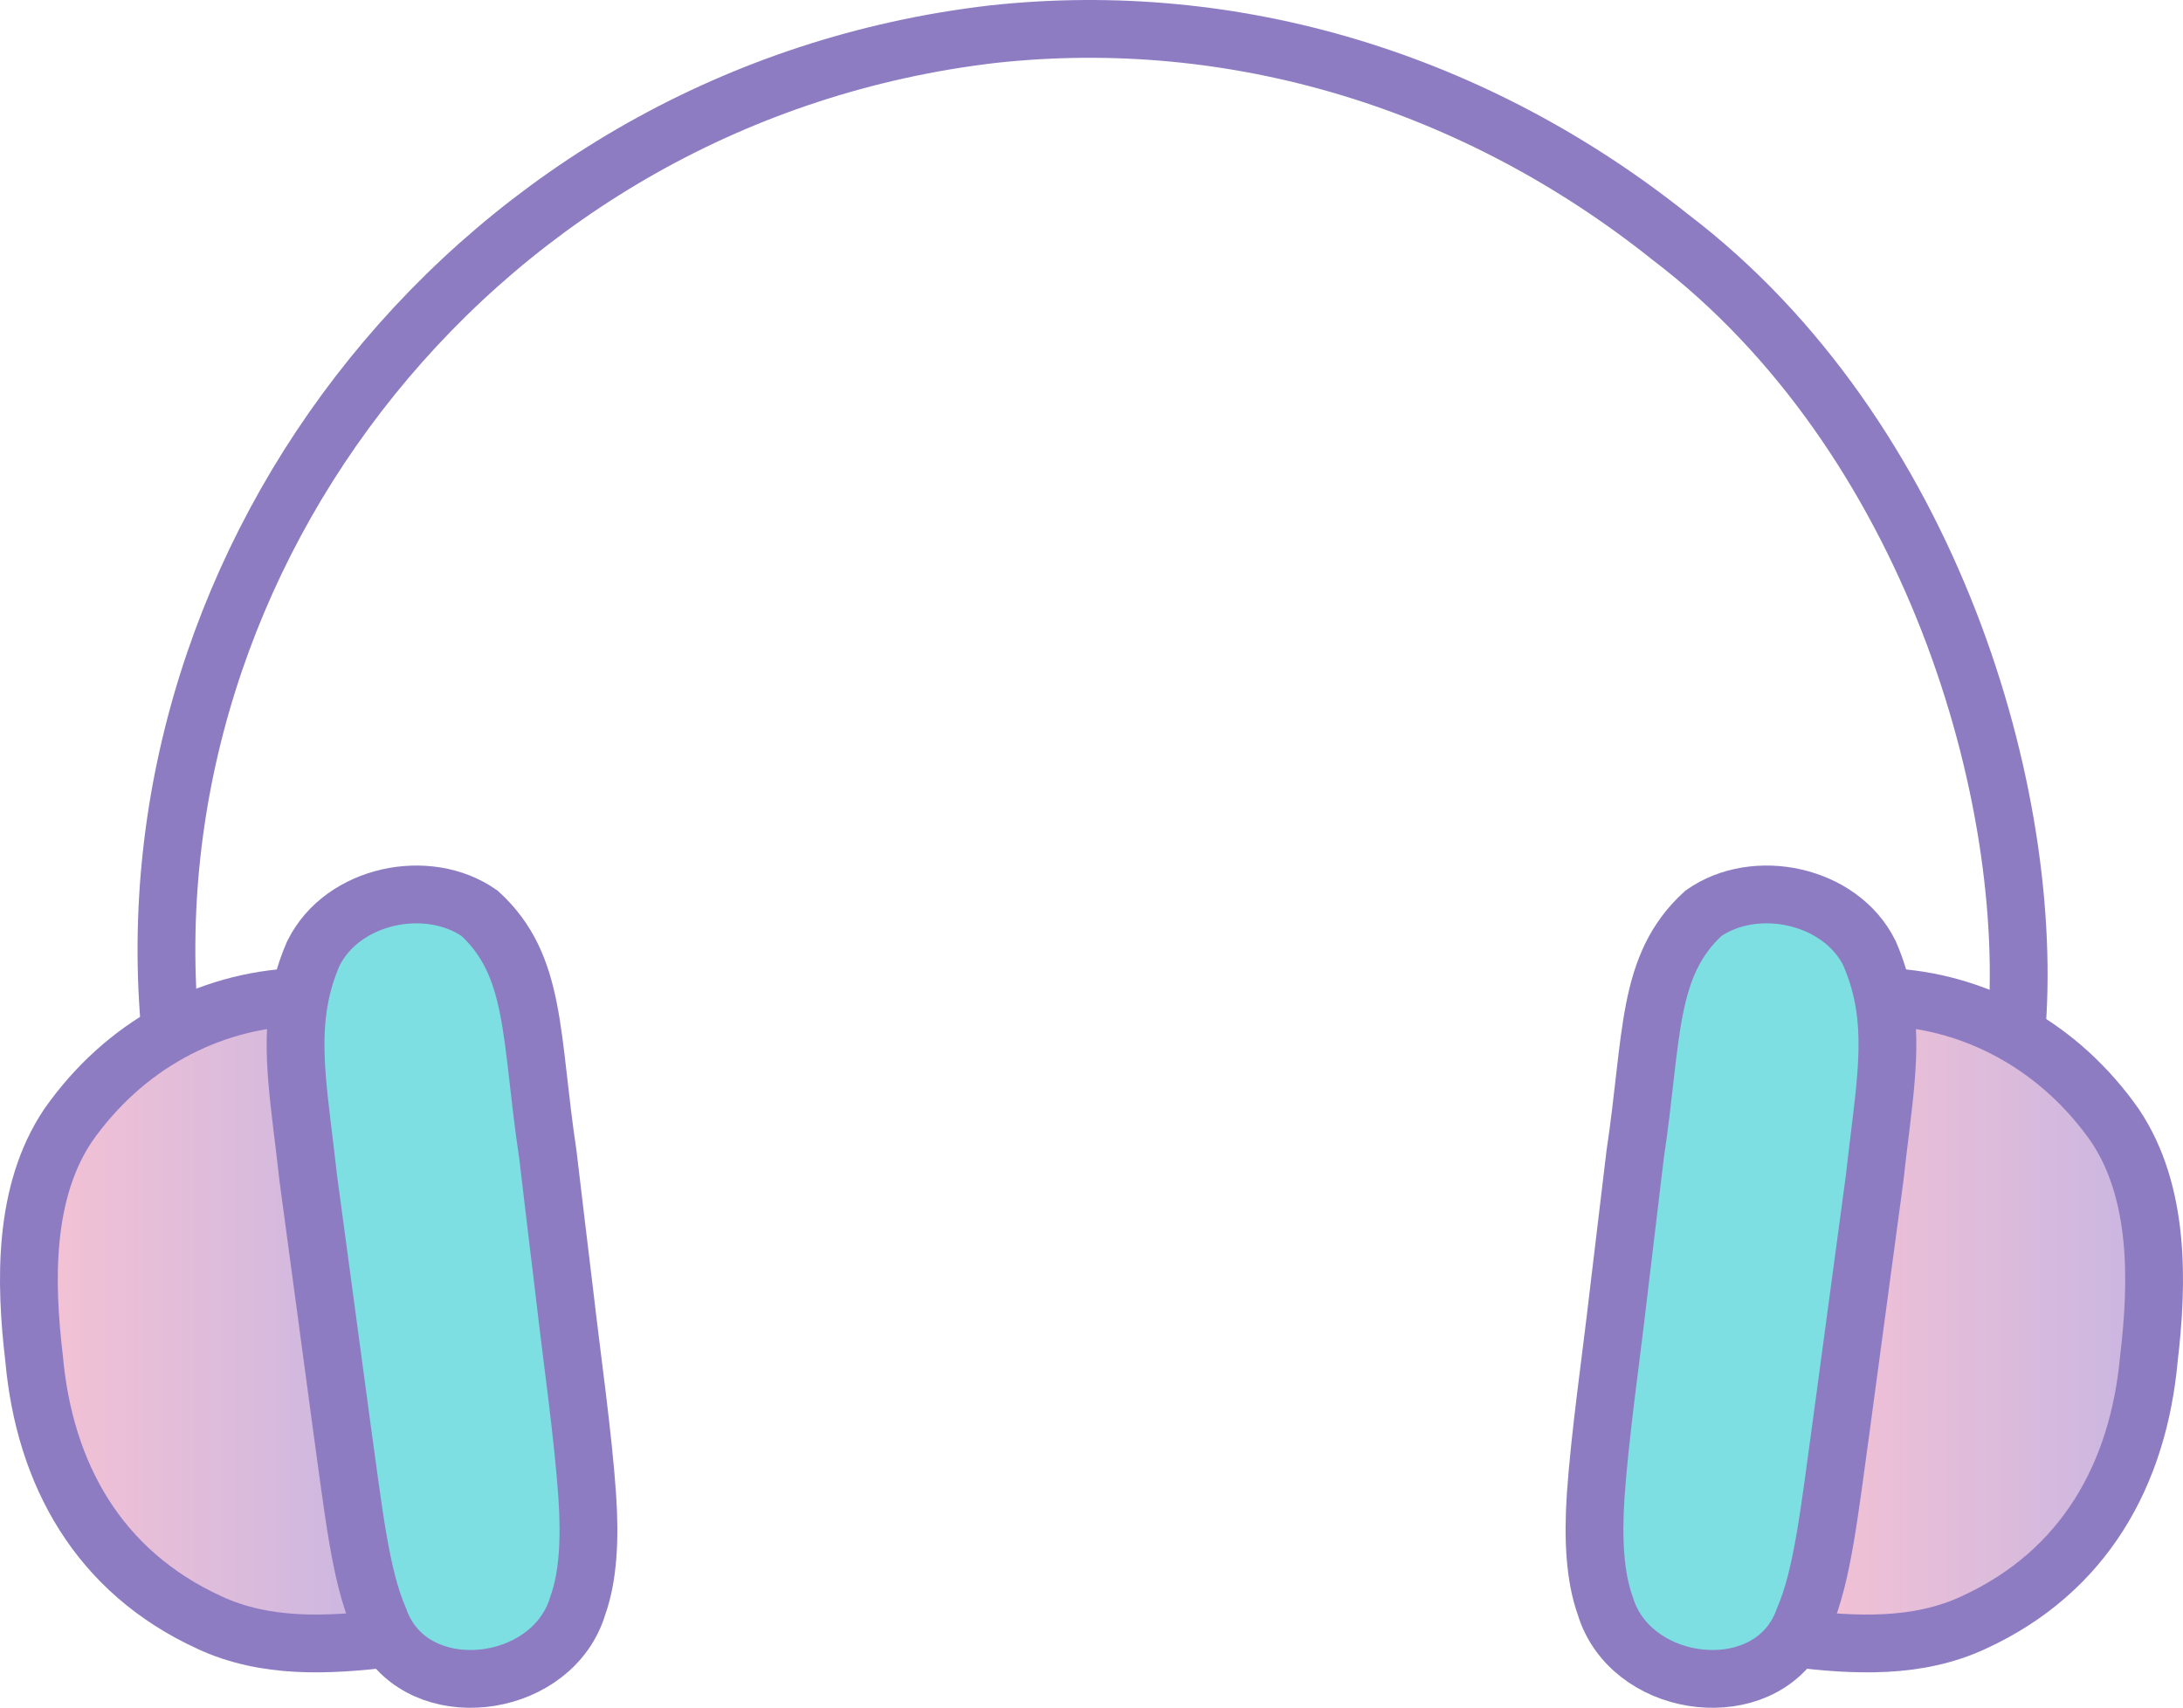
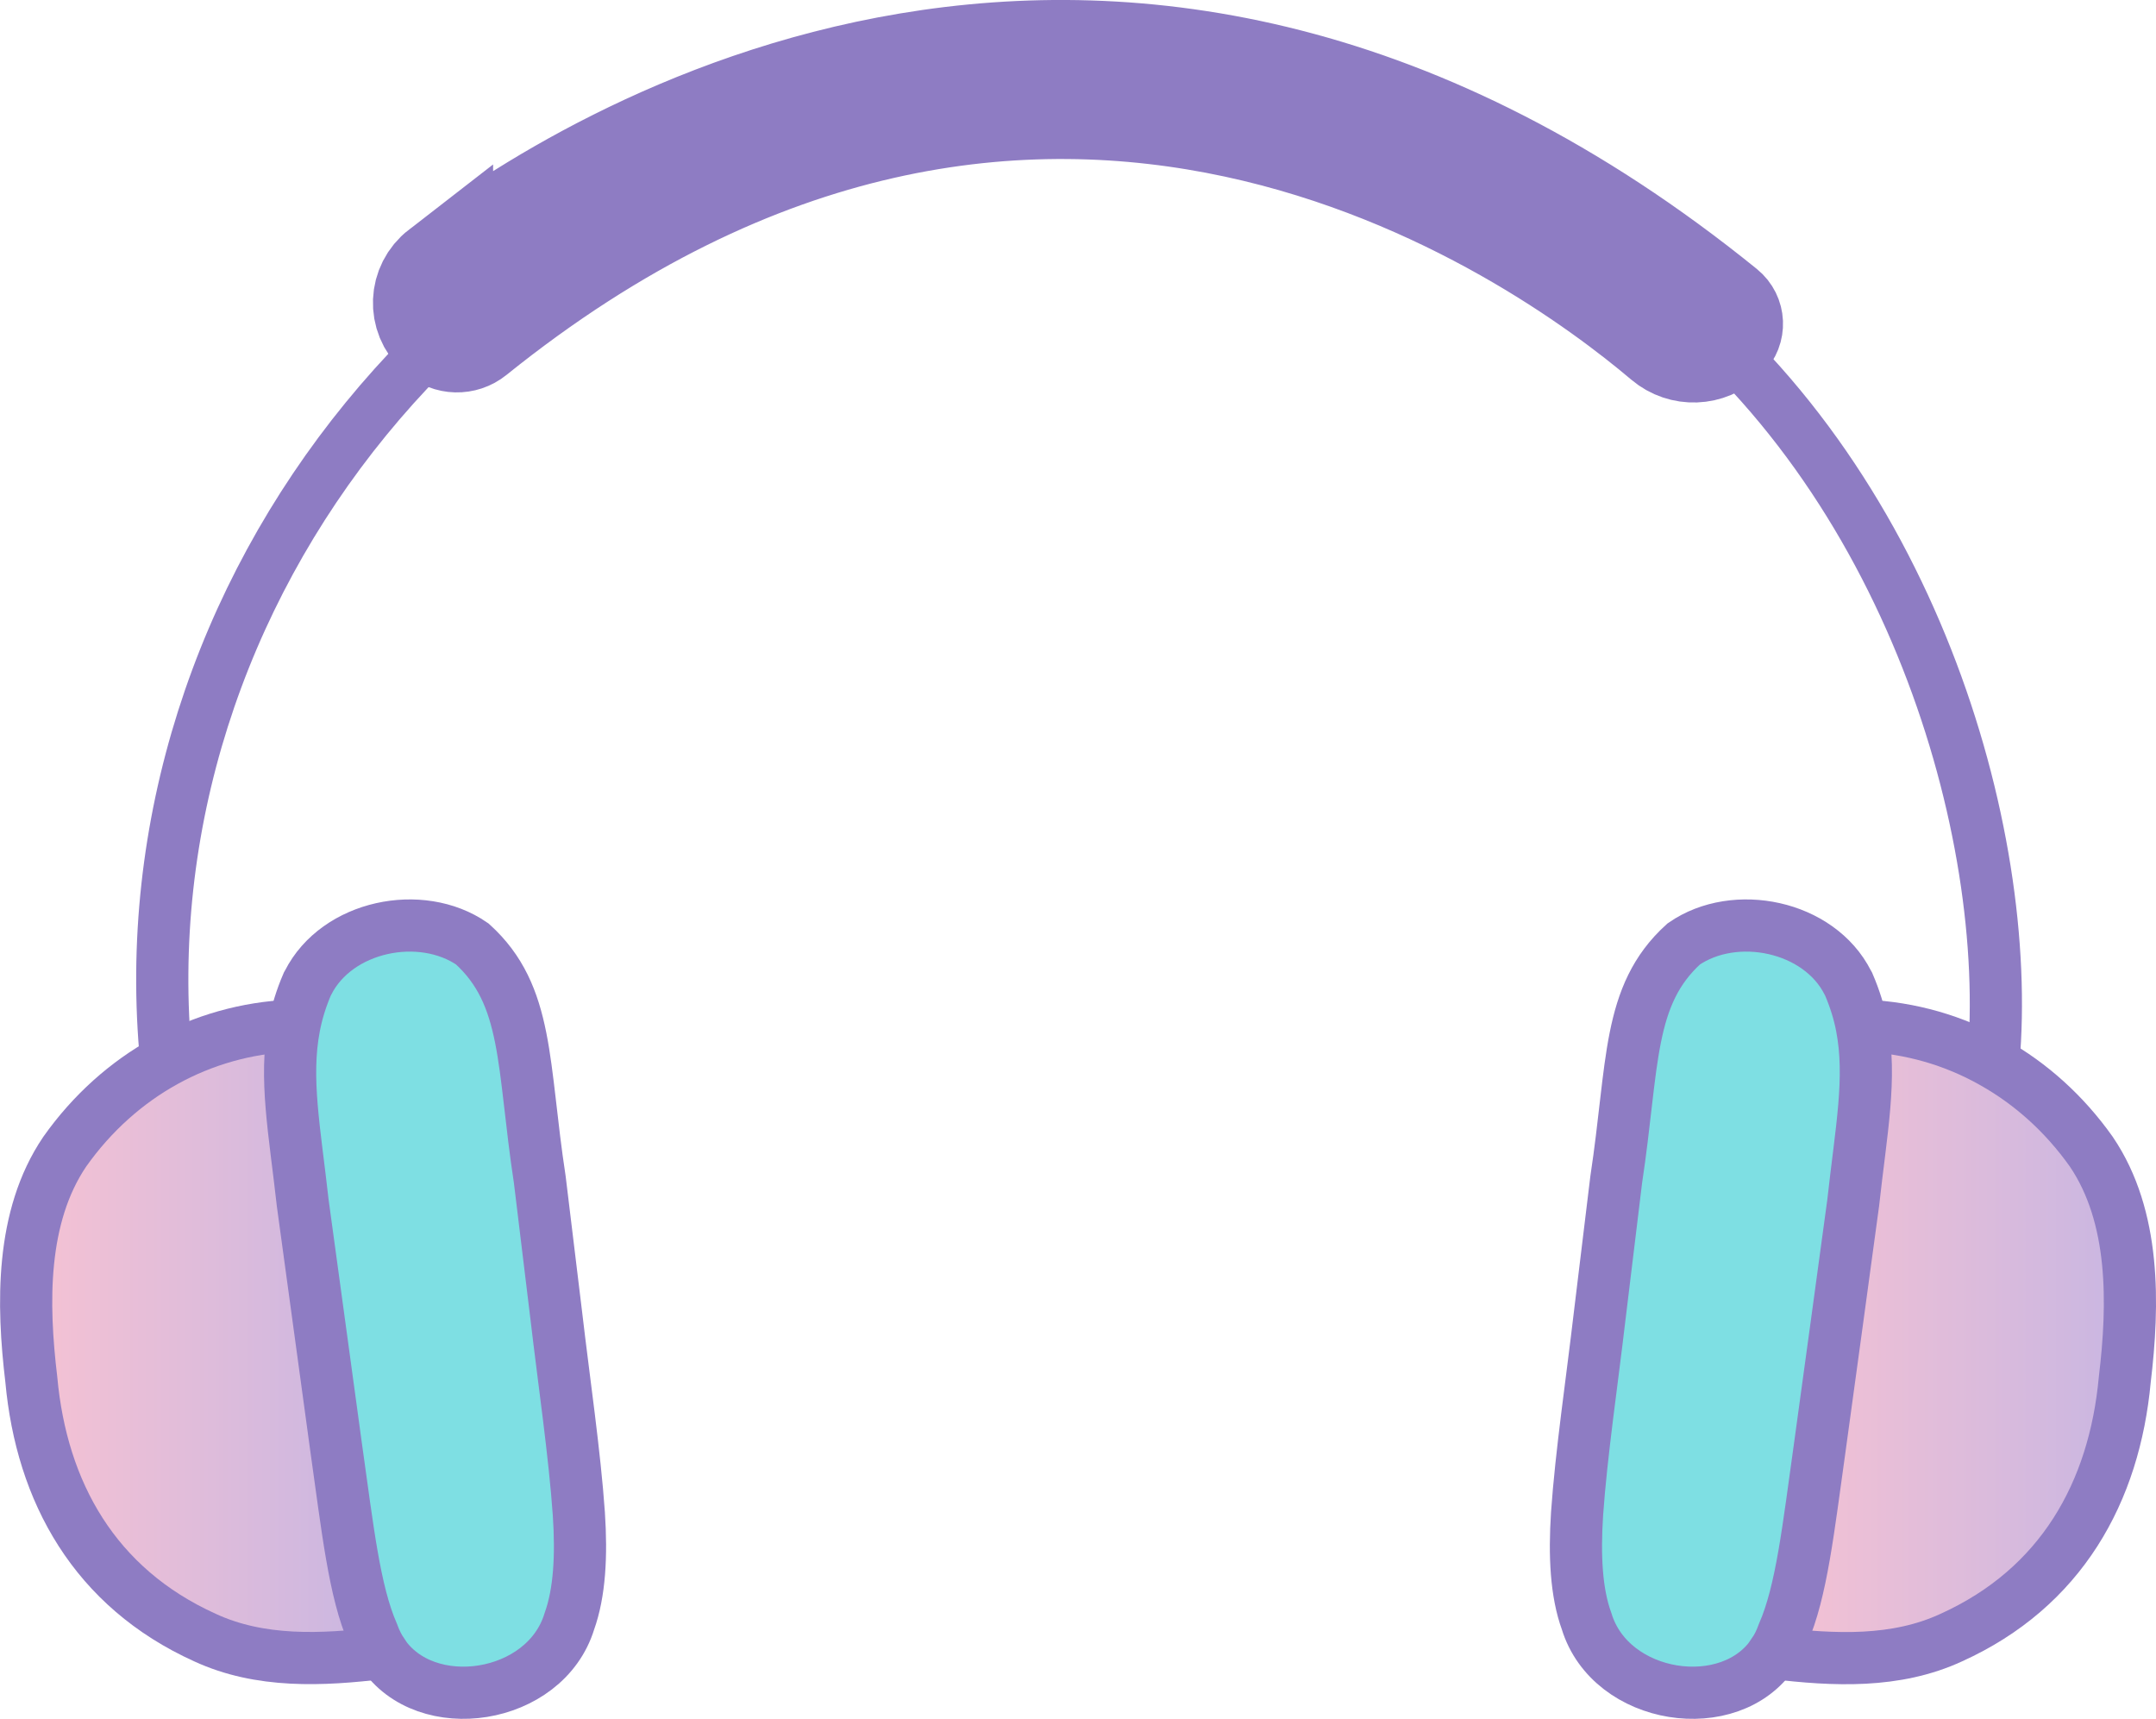
- <svg xmlns="http://www.w3.org/2000/svg" xmlns:xlink="http://www.w3.org/1999/xlink" id="_图层_2" data-name="图层 2" viewBox="0 0 226.61 177.28">
+ <svg xmlns="http://www.w3.org/2000/svg" xmlns:xlink="http://www.w3.org/1999/xlink" id="_图层_2" data-name="图层 2" viewBox="0 0 247.91 197.62">
  <defs>
    <style>
      .cls-1 {
        fill: #7edfe3;
      }

      .cls-2 {
        fill: url(#_未命名的渐变_732);
      }

      .cls-3 {
        fill: none;
-         stroke: #8e7cc3;
-         stroke-miterlimit: 10;
        stroke-width: 6px;
      }

-       .cls-4 {
+       .cls-3, .cls-4 {
+         stroke: #8e7cc3;
+         stroke-miterlimit: 10;
+       }
+ 
+       .cls-5 {
        fill: url(#_未命名的渐变_732-2);
      }
+ 
+       .cls-4 {
+         fill: #c8b6e2;
+         stroke-width: 12px;
+       }
    </style>
-     <linearGradient id="_未命名的渐变_732" data-name="未命名的渐变 732" x1="186.26" y1="137.05" x2="223.61" y2="137.05" gradientUnits="userSpaceOnUse">
+     <linearGradient id="_未命名的渐变_732" data-name="未命名的渐变 732" x1="203.94" y1="154.28" x2="244.91" y2="154.28" gradientUnits="userSpaceOnUse">
      <stop offset="0" stop-color="#f6c2d3" />
      <stop offset="1" stop-color="#c8b6e2" />
    </linearGradient>
-     <linearGradient id="_未命名的渐变_732-2" data-name="未命名的渐变 732" x1="3" y1="137.05" x2="40.35" y2="137.05" xlink:href="#_未命名的渐变_732" />
+     <linearGradient id="_未命名的渐变_732-2" data-name="未命名的渐变 732" x1="3" x2="43.96" xlink:href="#_未命名的渐变_732" />
  </defs>
  <g id="_图层_1-2" data-name="图层 1">
    <g>
      <g>
-         <path class="cls-2" d="M209.29,107.39c3.95,2.25,7.46,5.44,10.27,9.45,4.63,6.92,4.46,16.19,3.51,24.19-1.09,11.97-6.66,22.11-18.2,27.4-5.8,2.7-12.25,2.41-18.61,1.63.4-.61.74-1.28,1-2.03,1.94-4.5,2.64-11.1,3.87-19.98,1.09-8.1,2.4-17.75,3.47-25.75.84-7.71,1.95-13.26.9-18.75l.3-.06c4.79.21,9.38,1.55,13.49,3.9Z" />
-         <path class="cls-1" d="M186.26,170.06c-4.52,6.92-17.09,5-19.62-3.36-1.09-3.04-1.29-6.94-1-11.4.44-6.38,1.58-14.13,2.37-21.01.58-4.81,1.16-9.67,1.73-14.45,1.85-12.3,1.13-19.57,7.08-25.03,5.37-3.77,14.2-1.95,17.23,4.11l.06.14c.65,1.52,1.1,3,1.39,4.49,1.05,5.49-.06,11.04-.9,18.75-1.07,8-2.38,17.65-3.47,25.75-1.23,8.88-1.93,15.48-3.87,19.98-.26.75-.6,1.42-1,2.03Z" />
-         <path class="cls-1" d="M40.35,170.06c-.4-.61-.74-1.28-1-2.03-1.95-4.5-2.64-11.1-3.88-19.98-1.09-8.1-2.39-17.75-3.47-25.75-.84-7.7-1.94-13.26-.89-18.75.29-1.49.73-2.97,1.38-4.49l.07-.14c3.03-6.06,11.85-7.88,17.23-4.11,5.95,5.46,5.23,12.73,7.08,25.03.56,4.78,1.15,9.64,1.73,14.45.79,6.88,1.92,14.63,2.36,21.01.3,4.46.1,8.36-.99,11.4-2.53,8.36-15.1,10.28-19.62,3.36Z" />
-         <path class="cls-4" d="M39.35,168.03c.26.75.6,1.42,1,2.03-6.36.78-12.81,1.07-18.61-1.63-11.54-5.29-17.12-15.43-18.2-27.4-.95-8-1.12-17.27,3.51-24.19,2.9-4.14,6.53-7.4,10.64-9.66,4.02-2.22,8.47-3.48,13.12-3.69l.3.06c-1.05,5.49.05,11.05.89,18.75,1.08,8,2.38,17.65,3.47,25.75,1.24,8.88,1.93,15.48,3.88,19.98Z" />
+         <path class="cls-2" d="M240.47,132.4c5.08,7.49,4.89,17.54,3.85,26.2-1.2,12.96-7.3,23.94-19.96,29.67-6.37,2.94-13.44,2.61-20.42,1.77.45-.66.81-1.39,1.1-2.2,2.14-4.86,2.91-12.02,4.25-21.64,1.2-8.77,2.63-19.22,3.81-27.88.92-8.35,2.14-14.37.99-20.32l.33-.06c5.25.23,10.29,1.68,14.79,4.24,4.33,2.44,8.18,5.89,11.26,10.24Z" />
+         <path class="cls-1" d="M203.94,190.04c-4.95,7.5-18.73,5.43-21.5-3.64-1.2-3.29-1.41-7.52-1.1-12.35.48-6.91,1.73-15.3,2.6-22.75.64-5.22,1.27-10.49,1.9-15.66,2.02-13.31,1.24-21.19,7.76-27.11,5.89-4.08,15.57-2.11,18.88,4.46l.08.14c.71,1.65,1.21,3.25,1.52,4.86,1.15,5.95-.07,11.97-.99,20.32-1.17,8.67-2.61,19.11-3.81,27.88-1.35,9.62-2.12,16.78-4.25,21.64-.29.81-.65,1.54-1.1,2.2Z" />
+         <path class="cls-1" d="M43.96,190.04c-.44-.66-.81-1.39-1.1-2.2-2.14-4.86-2.89-12.02-4.25-21.64-1.2-8.77-2.62-19.22-3.81-27.88-.92-8.35-2.13-14.37-.98-20.32.32-1.61.8-3.22,1.51-4.86l.08-.14c3.32-6.58,12.99-8.55,18.89-4.46,6.52,5.93,5.73,13.8,7.76,27.11.61,5.18,1.26,10.44,1.9,15.66.87,7.45,2.11,15.84,2.59,22.75.33,4.83.1,9.06-1.09,12.35-2.77,9.07-16.56,11.14-21.51,3.64Z" />
+         <path class="cls-5" d="M42.86,187.85c.29.81.66,1.54,1.1,2.2-6.97.84-14.05,1.17-20.41-1.77-12.65-5.73-18.77-16.71-19.96-29.67-1.04-8.67-1.23-18.72,3.85-26.2,6.28-8.87,15.76-14.02,26.04-14.47l.34.06c-1.15,5.95.05,11.97.98,20.32,1.18,8.67,2.61,19.11,3.81,27.88,1.36,9.62,2.12,16.78,4.25,21.64Z" />
      </g>
      <g>
-         <path class="cls-3" d="M40.35,170.06c4.52,6.92,17.09,5,19.62-3.36,1.09-3.04,1.29-6.94.99-11.4-.44-6.38-1.57-14.13-2.36-21.01-.58-4.81-1.17-9.67-1.73-14.45-1.85-12.3-1.13-19.57-7.08-25.03-5.38-3.77-14.2-1.95-17.23,4.11l-.07.14c-.65,1.52-1.09,3-1.38,4.49-1.05,5.49.05,11.05.89,18.75,1.08,8,2.38,17.65,3.47,25.75,1.24,8.88,1.93,15.48,3.88,19.98.26.75.6,1.42,1,2.03Z" />
-         <path class="cls-3" d="M30.81,103.49c-4.65.21-9.1,1.47-13.12,3.69-4.11,2.26-7.74,5.52-10.64,9.66-4.63,6.92-4.46,16.19-3.51,24.19,1.08,11.97,6.66,22.11,18.2,27.4,5.8,2.7,12.25,2.41,18.61,1.63.45-.05.91-.11,1.36-.17" />
-         <path class="cls-3" d="M17.69,107.18C12.94,57.55,49.85,9.77,103.03,3.55c25.23-2.76,50.19,4.96,70.36,21.06,27.07,20.59,38.06,58.15,35.9,82.78h0" />
-         <path class="cls-3" d="M186.26,170.06c-4.52,6.92-17.09,5-19.62-3.36-1.09-3.04-1.29-6.94-1-11.4.44-6.38,1.58-14.13,2.37-21.01.58-4.81,1.16-9.67,1.73-14.45,1.85-12.3,1.13-19.57,7.08-25.03,5.37-3.77,14.2-1.95,17.23,4.11l.06.14c.65,1.52,1.1,3,1.39,4.49,1.05,5.49-.06,11.04-.9,18.75-1.07,8-2.38,17.65-3.47,25.75-1.23,8.88-1.93,15.48-3.87,19.98-.26.75-.6,1.42-1,2.03Z" />
-         <path class="cls-3" d="M195.8,103.49c4.79.21,9.38,1.55,13.49,3.9,3.95,2.25,7.46,5.44,10.27,9.45,4.63,6.92,4.46,16.19,3.51,24.19-1.09,11.97-6.66,22.11-18.2,27.4-5.8,2.7-12.25,2.41-18.61,1.63-.45-.05-.91-.11-1.36-.17" />
+         <path class="cls-3" d="M43.96,190.04c4.96,7.5,18.74,5.43,21.51-3.64,1.18-3.29,1.41-7.52,1.09-12.35-.48-6.91-1.72-15.3-2.59-22.75-.64-5.22-1.28-10.49-1.9-15.66-2.03-13.31-1.24-21.19-7.76-27.11-5.9-4.08-15.57-2.11-18.89,4.46l-.08.14c-.71,1.65-1.2,3.25-1.51,4.86-1.15,5.95.05,11.97.98,20.32,1.18,8.67,2.61,19.11,3.81,27.88,1.36,9.62,2.12,16.78,4.25,21.64.29.81.66,1.54,1.1,2.2Z" />
+         <path class="cls-3" d="M33.49,117.93c-10.29.45-19.76,5.6-26.04,14.47-5.08,7.49-4.89,17.54-3.85,26.2,1.18,12.96,7.3,23.94,19.96,29.67,6.36,2.94,13.43,2.61,20.41,1.77.5-.05,1-.12,1.49-.18" />
+         <path class="cls-3" d="M19.11,121.93C13.9,68.17,54.37,16.41,112.69,9.68c27.67-3,55.04,5.37,77.15,22.81,29.68,22.3,41.73,63,39.37,89.67" />
+         <path class="cls-3" d="M203.94,190.04c-4.95,7.5-18.73,5.43-21.5-3.64-1.2-3.29-1.41-7.52-1.1-12.35.48-6.91,1.73-15.3,2.6-22.75.64-5.22,1.27-10.49,1.9-15.66,2.02-13.31,1.24-21.19,7.76-27.11,5.89-4.08,15.57-2.11,18.88,4.46l.08.14c.71,1.65,1.21,3.25,1.52,4.86,1.15,5.95-.07,11.97-.99,20.32-1.17,8.67-2.61,19.11-3.81,27.88-1.35,9.62-2.12,16.78-4.25,21.64-.29.81-.65,1.54-1.1,2.2Z" />
+         <path class="cls-3" d="M214.42,117.93c5.25.23,10.29,1.68,14.79,4.24,4.33,2.44,8.18,5.89,11.26,10.24,5.08,7.49,4.89,17.54,3.85,26.2-1.2,12.96-7.3,23.94-19.96,29.67-6.37,2.94-13.44,2.61-20.42,1.77-.49-.05-.99-.12-1.48-.18" />
      </g>
    </g>
+     <path class="cls-4" d="M50.7,31.15c16.38-12.63,77.85-52.01,147.54,4.44.99.8,1.05,2.27.14,3.16-.02.02-.05.05-.07.07-1.88,1.84-4.85,1.95-6.86.25-14.38-12.18-71.57-53.29-136.97-.64-1.17.95-2.87.91-3.98-.1-.03-.03-.06-.05-.09-.08-2.15-1.95-2.01-5.33.29-7.11Z" />
  </g>
</svg>
